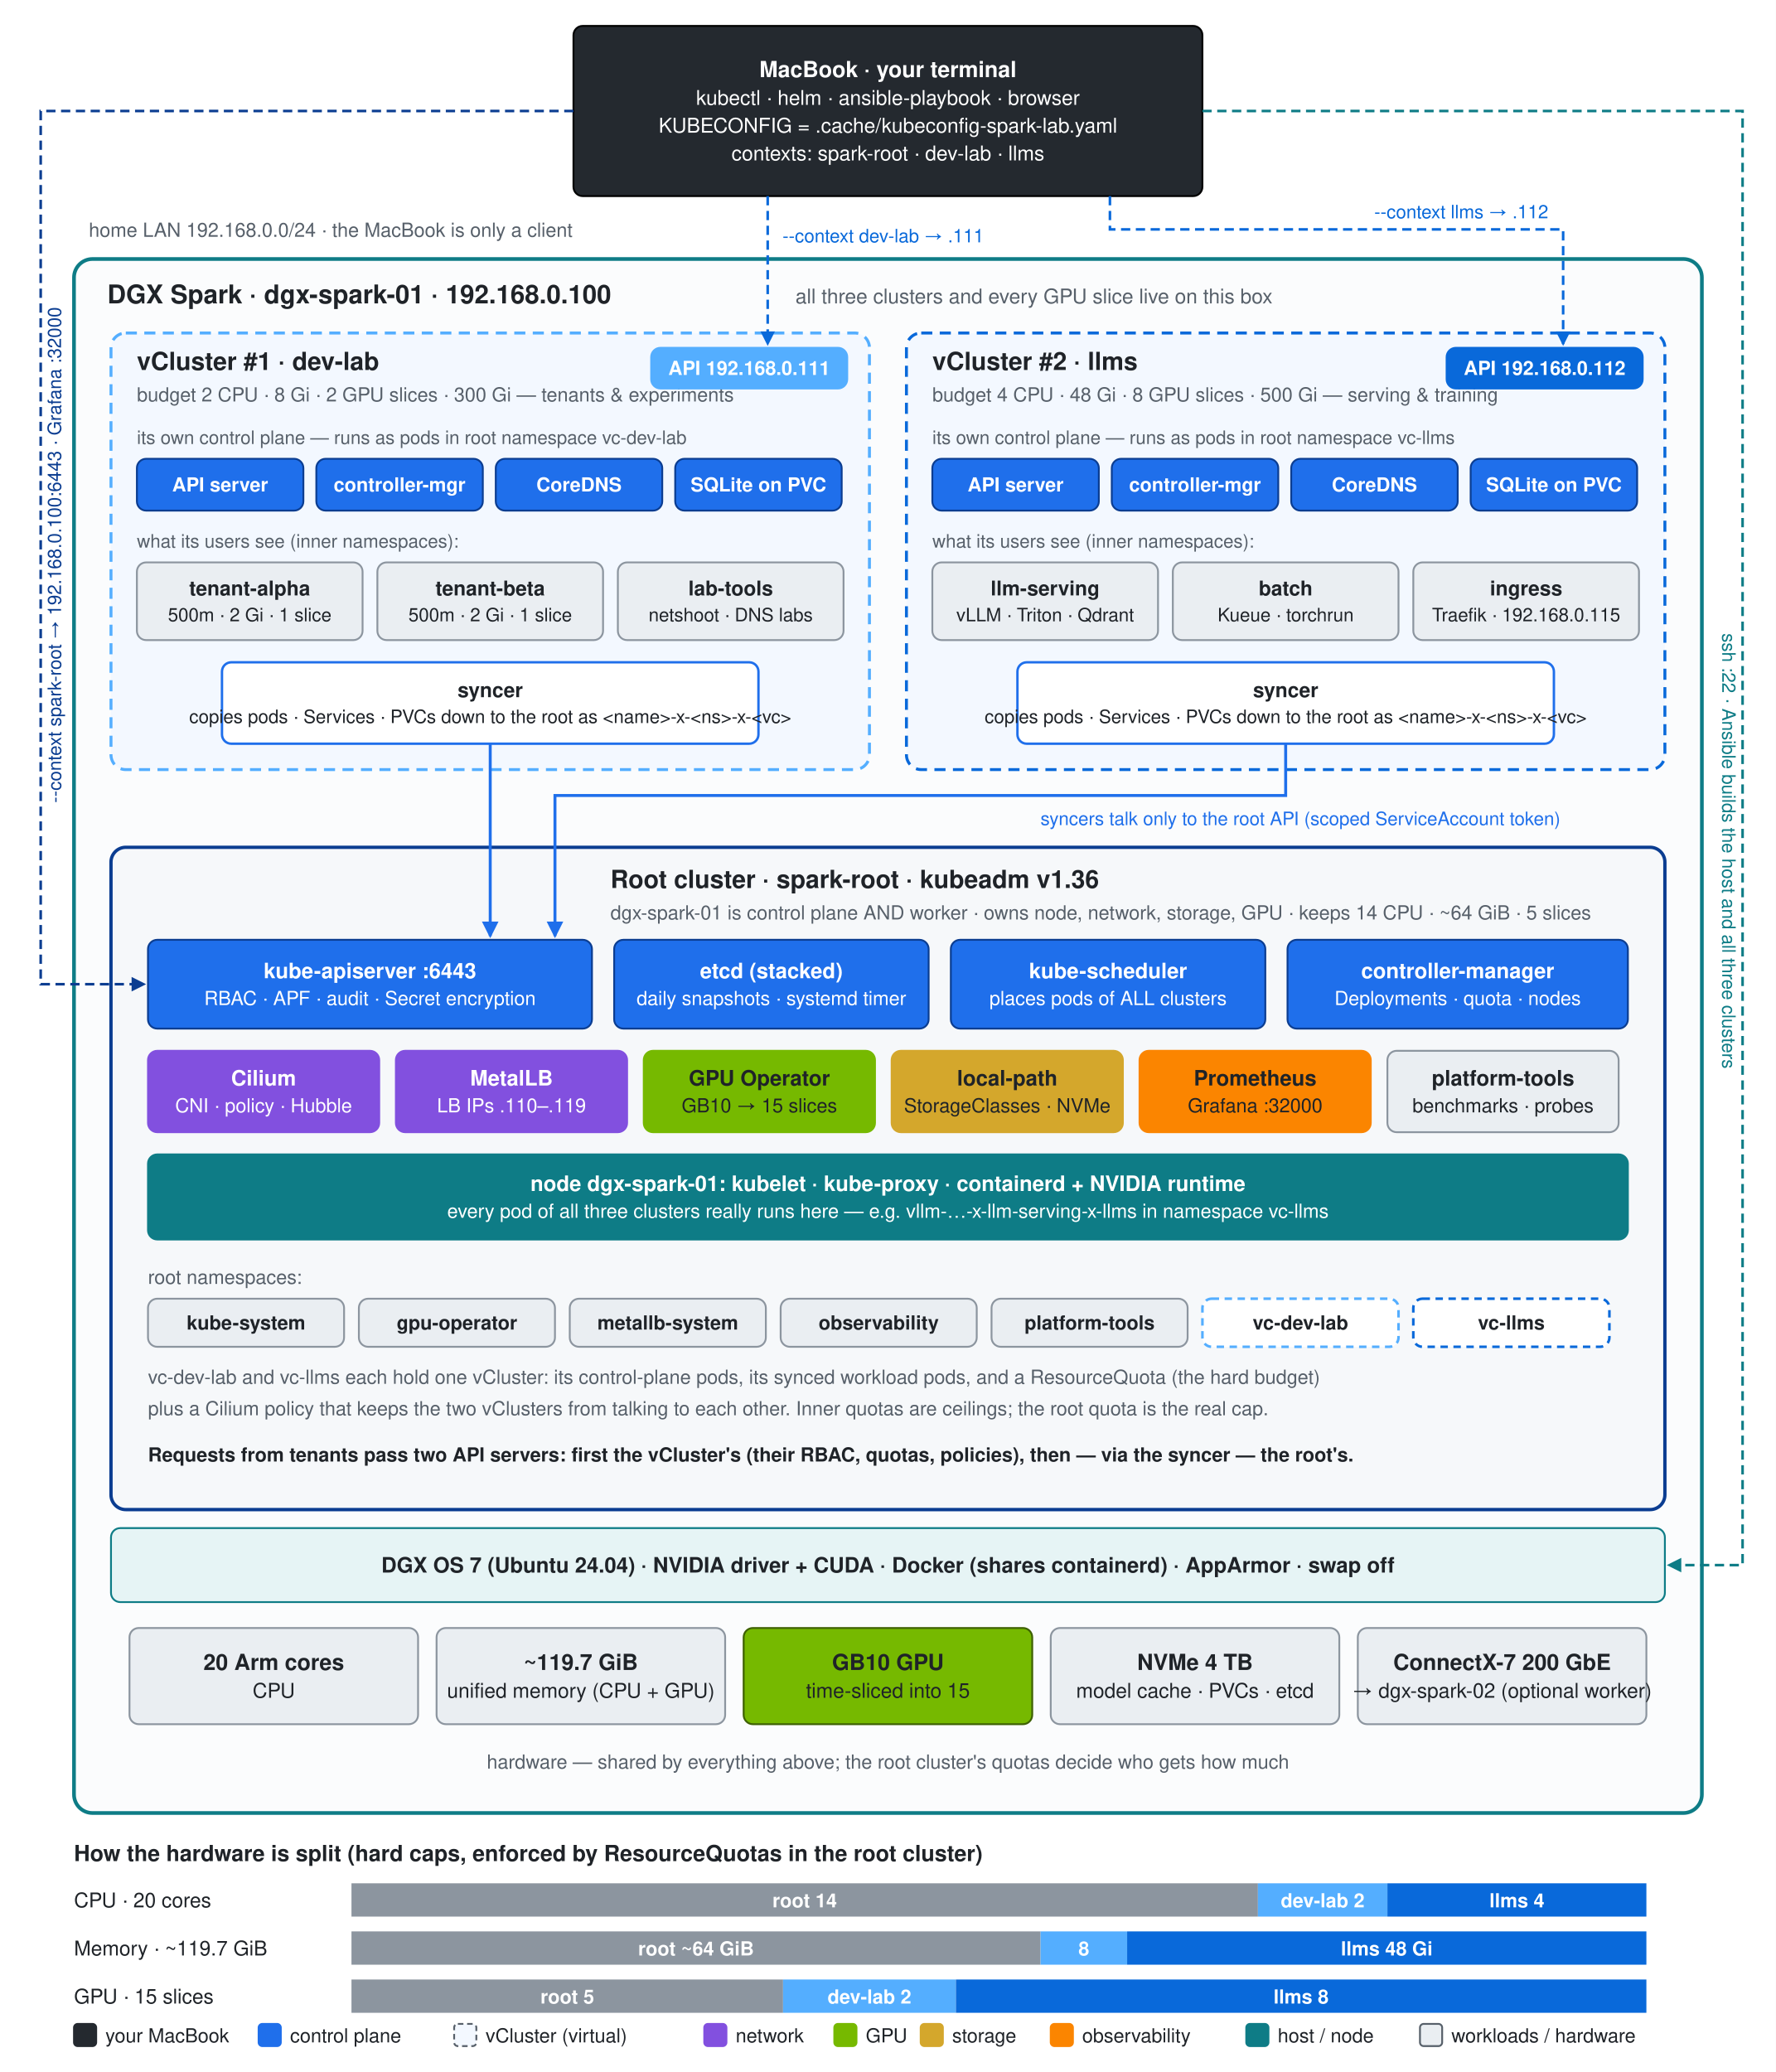
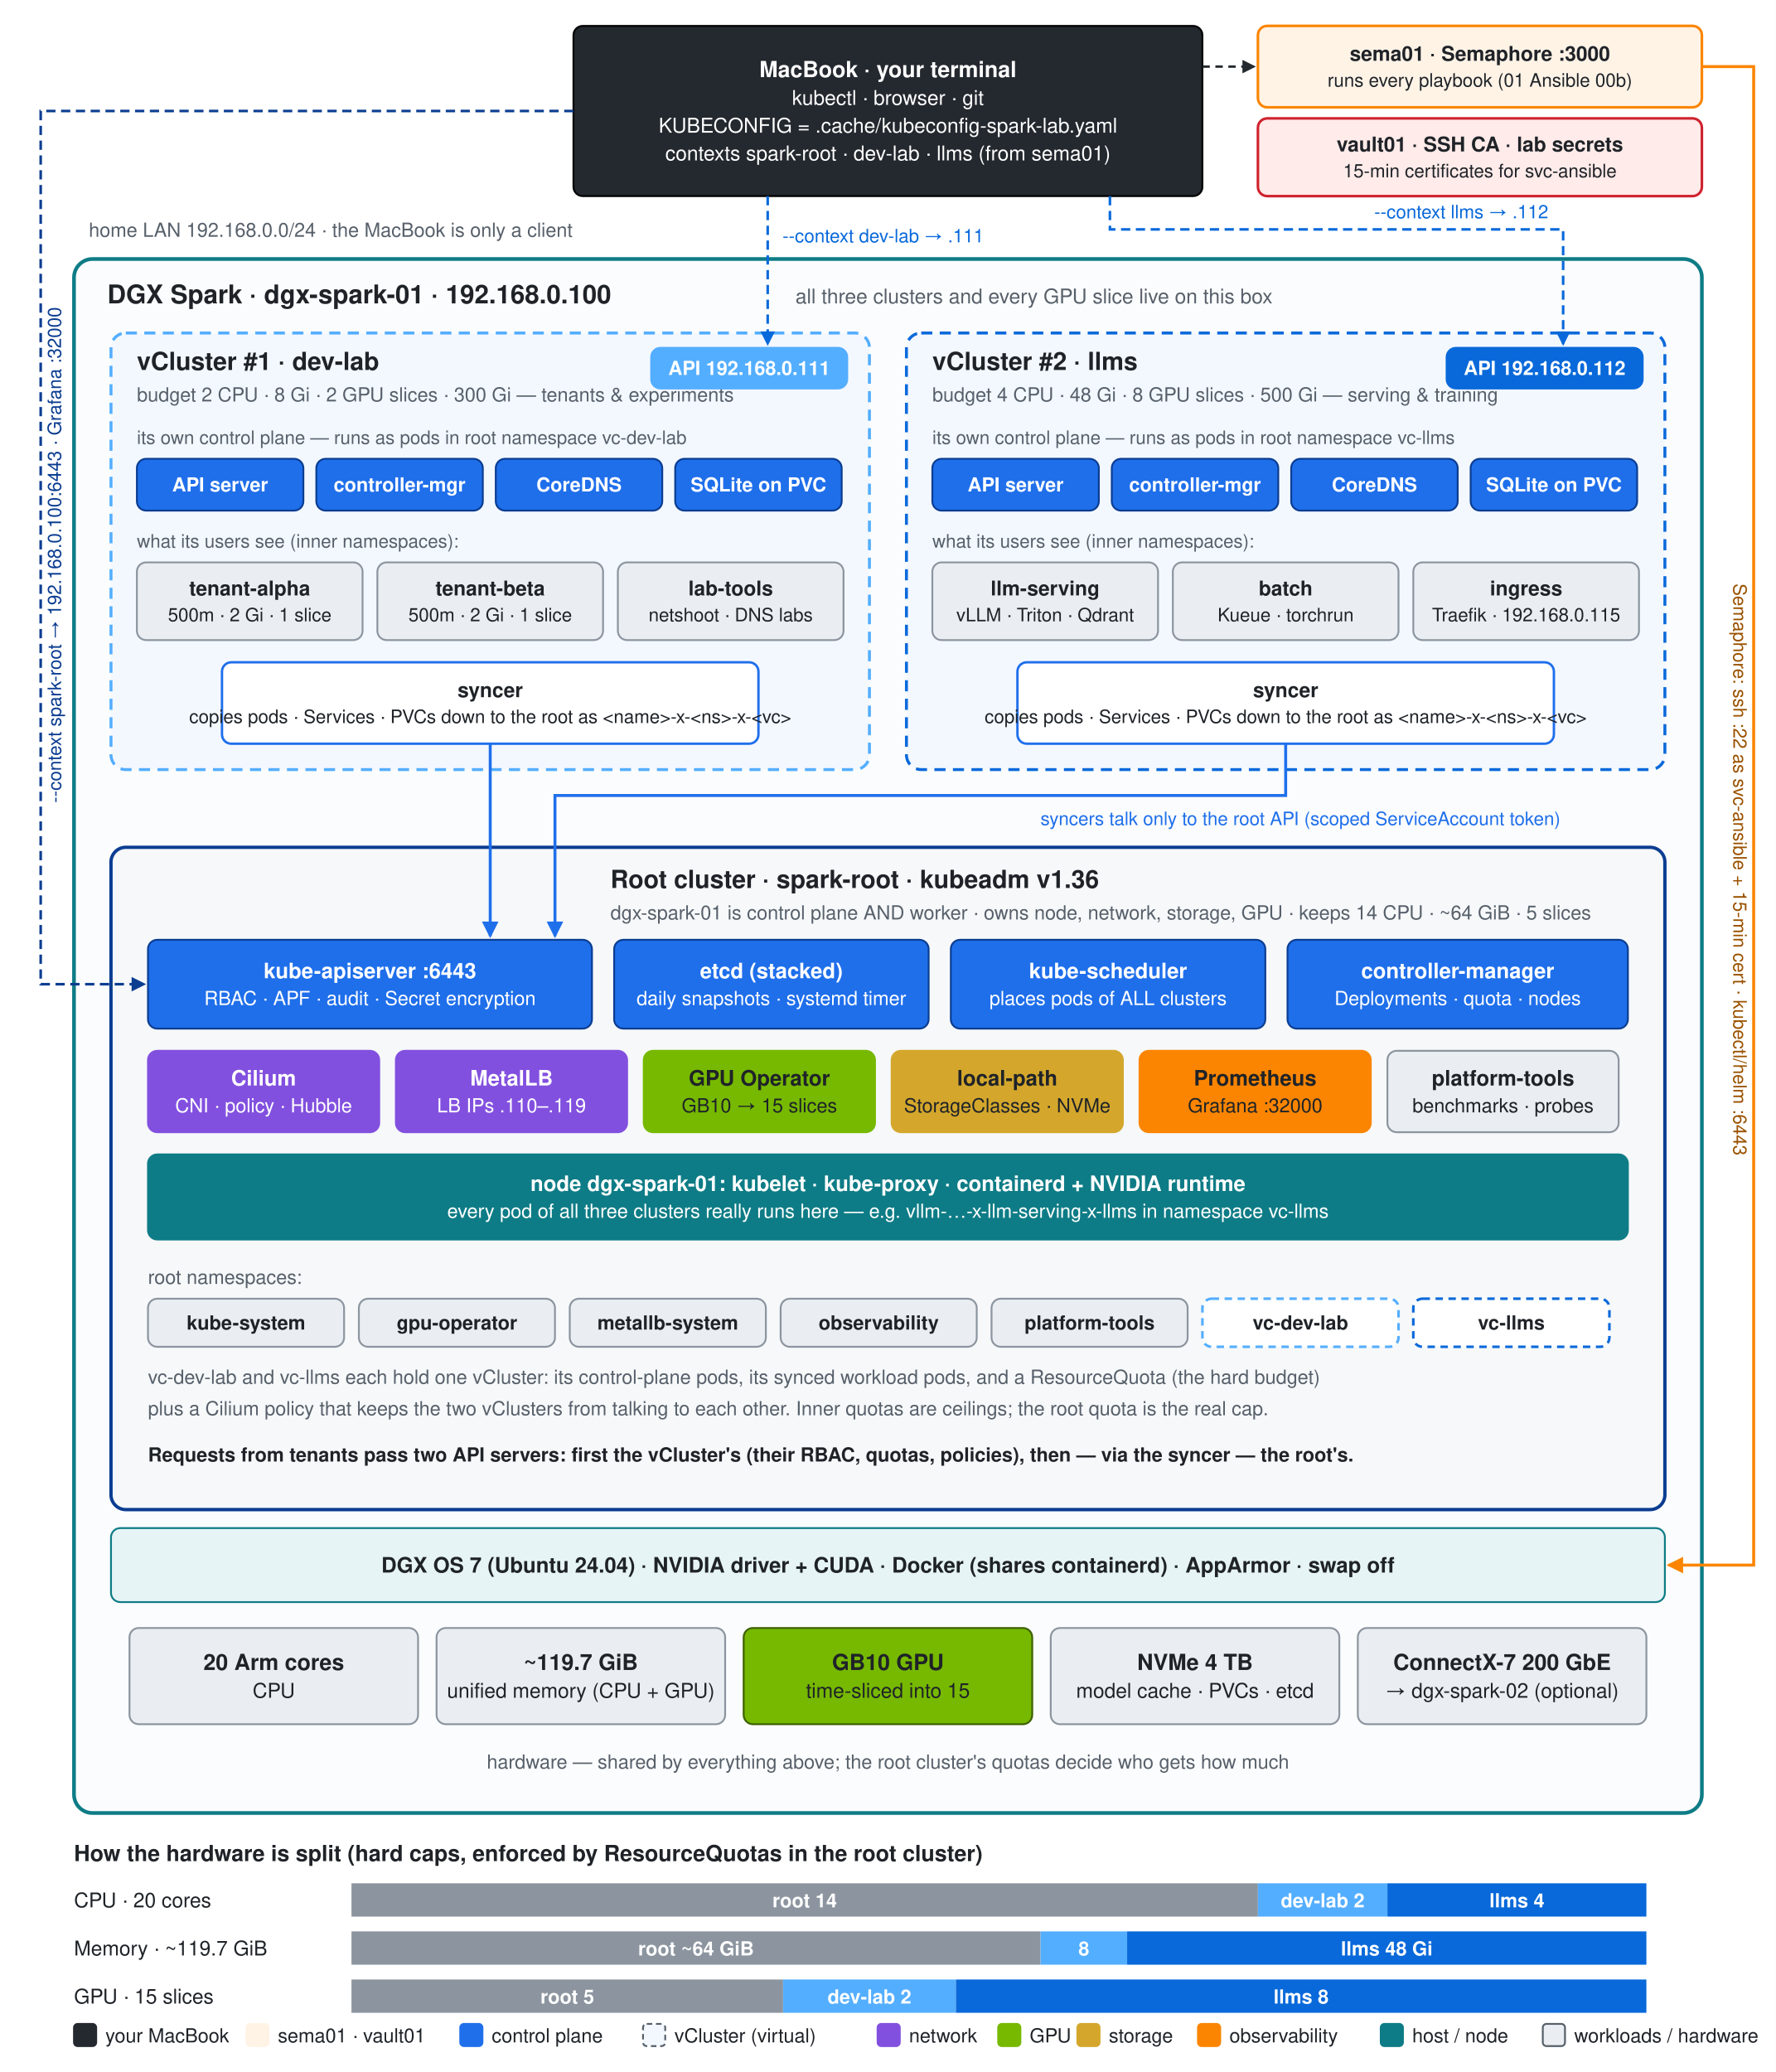
<svg xmlns="http://www.w3.org/2000/svg" width="960" height="1120" viewBox="0 0 960 1120" font-family="-apple-system,Segoe UI,Helvetica,Arial,sans-serif" role="img" aria-labelledby="t d">
  <defs>
    <marker id="m0969da" viewBox="0 0 10 10" refX="8" refY="5" markerWidth="7" markerHeight="7" orient="auto">
      <path d="M1 1L9 5L1 9z" fill="#0969da" />
    </marker>
    <marker id="m0b3d91" viewBox="0 0 10 10" refX="8" refY="5" markerWidth="7" markerHeight="7" orient="auto">
      <path d="M1 1L9 5L1 9z" fill="#0b3d91" />
    </marker>
-     <marker id="m0e7c86" viewBox="0 0 10 10" refX="8" refY="5" markerWidth="7" markerHeight="7" orient="auto">
-       <path d="M1 1L9 5L1 9z" fill="#0e7c86" />
-     </marker>
    <marker id="m1f6feb" viewBox="0 0 10 10" refX="8" refY="5" markerWidth="7" markerHeight="7" orient="auto">
      <path d="M1 1L9 5L1 9z" fill="#1f6feb" />
+     </marker>
+     <marker id="m24292f" viewBox="0 0 10 10" refX="8" refY="5" markerWidth="7" markerHeight="7" orient="auto">
+       <path d="M1 1L9 5L1 9z" fill="#24292f" />
+     </marker>
+     <marker id="mfb8500" viewBox="0 0 10 10" refX="8" refY="5" markerWidth="7" markerHeight="7" orient="auto">
+       <path d="M1 1L9 5L1 9z" fill="#fb8500" />
    </marker>
  </defs>
  <rect x="0" y="0" width="960" height="1120" fill="#ffffff" />
  <rect x="310" y="14" width="340" height="92" rx="5" fill="#24292f" stroke="#000" stroke-width="1" />
  <text x="480.0" y="41.7" font-size="12" fill="#ffffff" text-anchor="middle" font-weight="600">MacBook · your terminal</text>
-   <text x="480.0" y="56.7" font-size="11" fill="#ffffff" text-anchor="middle">kubectl · helm · ansible-playbook · browser</text>
+   <text x="480.0" y="56.7" font-size="11" fill="#ffffff" text-anchor="middle">kubectl · browser · git</text>
  <text x="480.0" y="71.7" font-size="11" fill="#ffffff" text-anchor="middle">KUBECONFIG = .cache/kubeconfig-spark-lab.yaml</text>
-   <text x="480.0" y="86.7" font-size="11" fill="#ffffff" text-anchor="middle">contexts: spark-root · dev-lab · llms</text>
+   <text x="480.0" y="86.7" font-size="11" fill="#ffffff" text-anchor="middle">contexts spark-root · dev-lab · llms (from sema01)</text>
  <text x="48" y="128" font-size="10.5" fill="#57606a" text-anchor="start">home LAN 192.168.0.0/24 · the MacBook is only a client</text>
+   <rect x="680" y="14" width="240" height="44" rx="5" fill="#fff3e6" stroke="#fb8500" stroke-width="1.4" />
+   <text x="800.0" y="32.85" font-size="11" fill="#1f2328" text-anchor="middle" font-weight="600">sema01 · Semaphore :3000</text>
+   <text x="800.0" y="46.85" font-size="10" fill="#1f2328" text-anchor="middle">runs every playbook (01 Ansible 00b)</text>
+   <rect x="680" y="64" width="240" height="42" rx="5" fill="#ffebe9" stroke="#cf222e" stroke-width="1.4" />
+   <text x="800.0" y="81.85" font-size="11" fill="#1f2328" text-anchor="middle" font-weight="600">vault01 · SSH CA · lab secrets</text>
+   <text x="800.0" y="95.85" font-size="10" fill="#1f2328" text-anchor="middle">15-min certificates for svc-ansible</text>
+   <path d="M650 36 L678 36" fill="none" stroke="#24292f" stroke-width="1.3" stroke-dasharray="4 3" marker-end="url(#m24292f)" />
  <rect x="40" y="140" width="880" height="840" rx="10" fill="#fbfcfd" stroke="#0e7c86" stroke-width="2" />
  <text x="58" y="164" font-size="14" fill="#1f2328" text-anchor="start" font-weight="600">DGX Spark · dgx-spark-01 · 192.168.0.100</text>
  <text x="430" y="164" font-size="11" fill="#57606a" text-anchor="start">all three clusters and every GPU slice live on this box</text>
  <rect x="60" y="180" width="410" height="236" rx="8" fill="#f3f8ff" stroke="#54aeff" stroke-width="1.6" stroke-dasharray="6 4" />
  <text x="74" y="200" font-size="13.5" fill="#1f2328" text-anchor="start" font-weight="600">vCluster #1 · dev-lab</text>
  <text x="74" y="217" font-size="10.5" fill="#57606a" text-anchor="start">budget 2 CPU · 8 Gi · 2 GPU slices · 300 Gi — tenants &amp; experiments</text>
  <rect x="352" y="188" width="106" height="22" rx="5" fill="#54aeff" stroke="#54aeff" stroke-width="1" />
  <text x="405.0" y="202.675" font-size="10.5" fill="#ffffff" text-anchor="middle" font-weight="600">API 192.168.0.111</text>
  <text x="74" y="240" font-size="10" fill="#57606a" text-anchor="start">its own control plane — runs as pods in root namespace vc-dev-lab</text>
  <rect x="74" y="248" width="90" height="28" rx="5" fill="#1f6feb" stroke="#0b3d91" stroke-width="1" />
  <text x="119.0" y="265.675" font-size="10.5" fill="#ffffff" text-anchor="middle" font-weight="600">API server</text>
  <rect x="171" y="248" width="90" height="28" rx="5" fill="#1f6feb" stroke="#0b3d91" stroke-width="1" />
  <text x="216.0" y="265.675" font-size="10.5" fill="#ffffff" text-anchor="middle" font-weight="600">controller-mgr</text>
  <rect x="268" y="248" width="90" height="28" rx="5" fill="#1f6feb" stroke="#0b3d91" stroke-width="1" />
  <text x="313.0" y="265.675" font-size="10.5" fill="#ffffff" text-anchor="middle" font-weight="600">CoreDNS</text>
  <rect x="365" y="248" width="90" height="28" rx="5" fill="#1f6feb" stroke="#0b3d91" stroke-width="1" />
  <text x="410.0" y="265.675" font-size="10.5" fill="#ffffff" text-anchor="middle" font-weight="600">SQLite on PVC</text>
  <text x="74" y="296" font-size="10" fill="#57606a" text-anchor="start">what its users see (inner namespaces):</text>
  <rect x="74.0" y="304" width="122.0" height="42" rx="5" fill="#eaeef2" stroke="#8c959f" stroke-width="1" />
  <text x="135.0" y="321.85" font-size="11" fill="#1f2328" text-anchor="middle" font-weight="600">tenant-alpha</text>
  <text x="135.0" y="335.85" font-size="10" fill="#1f2328" text-anchor="middle">500m · 2 Gi · 1 slice</text>
  <rect x="204.0" y="304" width="122.0" height="42" rx="5" fill="#eaeef2" stroke="#8c959f" stroke-width="1" />
  <text x="265.0" y="321.85" font-size="11" fill="#1f2328" text-anchor="middle" font-weight="600">tenant-beta</text>
  <text x="265.0" y="335.85" font-size="10" fill="#1f2328" text-anchor="middle">500m · 2 Gi · 1 slice</text>
  <rect x="334.0" y="304" width="122.0" height="42" rx="5" fill="#eaeef2" stroke="#8c959f" stroke-width="1" />
  <text x="395.0" y="321.85" font-size="11" fill="#1f2328" text-anchor="middle" font-weight="600">lab-tools</text>
  <text x="395.0" y="335.85" font-size="10" fill="#1f2328" text-anchor="middle">netshoot · DNS labs</text>
  <rect x="120" y="358" width="290" height="44" rx="5" fill="#ffffff" stroke="#1f6feb" stroke-width="1.3" />
  <text x="265.0" y="376.85" font-size="11" fill="#1f2328" text-anchor="middle" font-weight="600">syncer</text>
  <text x="265.0" y="390.85" font-size="10" fill="#1f2328" text-anchor="middle">copies pods · Services · PVCs down to the root as &lt;name&gt;-x-&lt;ns&gt;-x-&lt;vc&gt;</text>
  <rect x="490" y="180" width="410" height="236" rx="8" fill="#f3f8ff" stroke="#0969da" stroke-width="1.6" stroke-dasharray="6 4" />
  <text x="504" y="200" font-size="13.5" fill="#1f2328" text-anchor="start" font-weight="600">vCluster #2 · llms</text>
  <text x="504" y="217" font-size="10.5" fill="#57606a" text-anchor="start">budget 4 CPU · 48 Gi · 8 GPU slices · 500 Gi — serving &amp; training</text>
  <rect x="782" y="188" width="106" height="22" rx="5" fill="#0969da" stroke="#0969da" stroke-width="1" />
  <text x="835.0" y="202.675" font-size="10.5" fill="#ffffff" text-anchor="middle" font-weight="600">API 192.168.0.112</text>
  <text x="504" y="240" font-size="10" fill="#57606a" text-anchor="start">its own control plane — runs as pods in root namespace vc-llms</text>
  <rect x="504" y="248" width="90" height="28" rx="5" fill="#1f6feb" stroke="#0b3d91" stroke-width="1" />
  <text x="549.0" y="265.675" font-size="10.5" fill="#ffffff" text-anchor="middle" font-weight="600">API server</text>
  <rect x="601" y="248" width="90" height="28" rx="5" fill="#1f6feb" stroke="#0b3d91" stroke-width="1" />
  <text x="646.0" y="265.675" font-size="10.5" fill="#ffffff" text-anchor="middle" font-weight="600">controller-mgr</text>
  <rect x="698" y="248" width="90" height="28" rx="5" fill="#1f6feb" stroke="#0b3d91" stroke-width="1" />
  <text x="743.0" y="265.675" font-size="10.5" fill="#ffffff" text-anchor="middle" font-weight="600">CoreDNS</text>
  <rect x="795" y="248" width="90" height="28" rx="5" fill="#1f6feb" stroke="#0b3d91" stroke-width="1" />
  <text x="840.0" y="265.675" font-size="10.5" fill="#ffffff" text-anchor="middle" font-weight="600">SQLite on PVC</text>
  <text x="504" y="296" font-size="10" fill="#57606a" text-anchor="start">what its users see (inner namespaces):</text>
  <rect x="504.0" y="304" width="122.0" height="42" rx="5" fill="#eaeef2" stroke="#8c959f" stroke-width="1" />
  <text x="565.0" y="321.85" font-size="11" fill="#1f2328" text-anchor="middle" font-weight="600">llm-serving</text>
  <text x="565.0" y="335.85" font-size="10" fill="#1f2328" text-anchor="middle">vLLM · Triton · Qdrant</text>
  <rect x="634.0" y="304" width="122.0" height="42" rx="5" fill="#eaeef2" stroke="#8c959f" stroke-width="1" />
  <text x="695.0" y="321.85" font-size="11" fill="#1f2328" text-anchor="middle" font-weight="600">batch</text>
  <text x="695.0" y="335.85" font-size="10" fill="#1f2328" text-anchor="middle">Kueue · torchrun</text>
  <rect x="764.0" y="304" width="122.0" height="42" rx="5" fill="#eaeef2" stroke="#8c959f" stroke-width="1" />
  <text x="825.0" y="321.85" font-size="11" fill="#1f2328" text-anchor="middle" font-weight="600">ingress</text>
  <text x="825.0" y="335.85" font-size="10" fill="#1f2328" text-anchor="middle">Traefik · 192.168.0.115</text>
  <rect x="550" y="358" width="290" height="44" rx="5" fill="#ffffff" stroke="#1f6feb" stroke-width="1.3" />
  <text x="695.0" y="376.85" font-size="11" fill="#1f2328" text-anchor="middle" font-weight="600">syncer</text>
  <text x="695.0" y="390.85" font-size="10" fill="#1f2328" text-anchor="middle">copies pods · Services · PVCs down to the root as &lt;name&gt;-x-&lt;ns&gt;-x-&lt;vc&gt;</text>
  <g transform="translate(0,20)">
    <rect x="60" y="438" width="840" height="358" rx="8" fill="#f6f8fa" stroke="#0b3d91" stroke-width="1.8" />
    <text x="330" y="460" font-size="13.5" fill="#1f2328" text-anchor="start" font-weight="600">Root cluster · spark-root · kubeadm v1.36</text>
    <text x="330" y="477" font-size="10.5" fill="#57606a" text-anchor="start">dgx-spark-01 is control plane AND worker · owns node, network, storage, GPU · keeps 14 CPU · ~64 GiB · 5 slices</text>
    <rect x="80" y="488" width="240" height="48" rx="5" fill="#1f6feb" stroke="#0b3d91" stroke-width="1" />
    <text x="200.0" y="508.775" font-size="11.5" fill="#ffffff" text-anchor="middle" font-weight="600">kube-apiserver :6443</text>
    <text x="200.0" y="523.275" font-size="10.5" fill="#ffffff" text-anchor="middle">RBAC · APF · audit · Secret encryption</text>
    <rect x="332" y="488" width="170" height="48" rx="5" fill="#1f6feb" stroke="#0b3d91" stroke-width="1" />
    <text x="417.0" y="508.775" font-size="11.5" fill="#ffffff" text-anchor="middle" font-weight="600">etcd (stacked)</text>
    <text x="417.0" y="523.275" font-size="10.5" fill="#ffffff" text-anchor="middle">daily snapshots · systemd timer</text>
    <rect x="514" y="488" width="170" height="48" rx="5" fill="#1f6feb" stroke="#0b3d91" stroke-width="1" />
    <text x="599.0" y="508.775" font-size="11.5" fill="#ffffff" text-anchor="middle" font-weight="600">kube-scheduler</text>
    <text x="599.0" y="523.275" font-size="10.5" fill="#ffffff" text-anchor="middle">places pods of ALL clusters</text>
    <rect x="696" y="488" width="184" height="48" rx="5" fill="#1f6feb" stroke="#0b3d91" stroke-width="1" />
    <text x="788.0" y="508.775" font-size="11.5" fill="#ffffff" text-anchor="middle" font-weight="600">controller-manager</text>
    <text x="788.0" y="523.275" font-size="10.5" fill="#ffffff" text-anchor="middle">Deployments · quota · nodes</text>
    <rect x="80" y="548" width="125" height="44" rx="5" fill="#8250df" stroke="#8250df" stroke-width="1" />
    <text x="142.5" y="566.775" font-size="11.5" fill="#ffffff" text-anchor="middle" font-weight="600">Cilium</text>
    <text x="142.5" y="581.275" font-size="10.5" fill="#ffffff" text-anchor="middle">CNI · policy · Hubble</text>
    <rect x="214" y="548" width="125" height="44" rx="5" fill="#8250df" stroke="#8250df" stroke-width="1" />
    <text x="276.5" y="566.775" font-size="11.5" fill="#ffffff" text-anchor="middle" font-weight="600">MetalLB</text>
    <text x="276.5" y="581.275" font-size="10.5" fill="#ffffff" text-anchor="middle">LB IPs .110–.119</text>
    <rect x="348" y="548" width="125" height="44" rx="5" fill="#76b900" stroke="#76b900" stroke-width="1" />
    <text x="410.5" y="566.775" font-size="11.5" fill="#1f2328" text-anchor="middle" font-weight="600">GPU Operator</text>
    <text x="410.5" y="581.275" font-size="10.5" fill="#1f2328" text-anchor="middle">GB10 → 15 slices</text>
    <rect x="482" y="548" width="125" height="44" rx="5" fill="#d4a72c" stroke="#d4a72c" stroke-width="1" />
    <text x="544.5" y="566.775" font-size="11.5" fill="#1f2328" text-anchor="middle" font-weight="600">local-path</text>
    <text x="544.5" y="581.275" font-size="10.5" fill="#1f2328" text-anchor="middle">StorageClasses · NVMe</text>
    <rect x="616" y="548" width="125" height="44" rx="5" fill="#fb8500" stroke="#fb8500" stroke-width="1" />
    <text x="678.5" y="566.775" font-size="11.5" fill="#1f2328" text-anchor="middle" font-weight="600">Prometheus</text>
    <text x="678.5" y="581.275" font-size="10.5" fill="#1f2328" text-anchor="middle">Grafana :32000</text>
    <rect x="750" y="548" width="125" height="44" rx="5" fill="#eaeef2" stroke="#8c959f" stroke-width="1" />
    <text x="812.5" y="566.775" font-size="11.5" fill="#1f2328" text-anchor="middle" font-weight="600">platform-tools</text>
    <text x="812.5" y="581.275" font-size="10.5" fill="#1f2328" text-anchor="middle">benchmarks · probes</text>
    <rect x="80" y="604" width="800" height="46" rx="5" fill="#0e7c86" stroke="#0e7c86" stroke-width="1" />
    <text x="480.0" y="623.775" font-size="11.5" fill="#ffffff" text-anchor="middle" font-weight="600">node dgx-spark-01: kubelet · kube-proxy · containerd + NVIDIA runtime</text>
    <text x="480.0" y="638.275" font-size="10.5" fill="#ffffff" text-anchor="middle">every pod of all three clusters really runs here — e.g. vllm-…-x-llm-serving-x-llms in namespace vc-llms</text>
    <text x="80" y="674" font-size="10.5" fill="#57606a" text-anchor="start">root namespaces:</text>
    <rect x="80" y="682" width="106" height="26" rx="5" fill="#eaeef2" stroke="#8c959f" stroke-width="1" />
    <text x="133.0" y="698.675" font-size="10.5" fill="#1f2328" text-anchor="middle" font-weight="600">kube-system</text>
    <rect x="194" y="682" width="106" height="26" rx="5" fill="#eaeef2" stroke="#8c959f" stroke-width="1" />
    <text x="247.0" y="698.675" font-size="10.5" fill="#1f2328" text-anchor="middle" font-weight="600">gpu-operator</text>
    <rect x="308" y="682" width="106" height="26" rx="5" fill="#eaeef2" stroke="#8c959f" stroke-width="1" />
    <text x="361.0" y="698.675" font-size="10.5" fill="#1f2328" text-anchor="middle" font-weight="600">metallb-system</text>
    <rect x="422" y="682" width="106" height="26" rx="5" fill="#eaeef2" stroke="#8c959f" stroke-width="1" />
    <text x="475.0" y="698.675" font-size="10.5" fill="#1f2328" text-anchor="middle" font-weight="600">observability</text>
    <rect x="536" y="682" width="106" height="26" rx="5" fill="#eaeef2" stroke="#8c959f" stroke-width="1" />
    <text x="589.0" y="698.675" font-size="10.5" fill="#1f2328" text-anchor="middle" font-weight="600">platform-tools</text>
    <rect x="650" y="682" width="106" height="26" rx="5" fill="#ffffff" stroke="#54aeff" stroke-width="1.4" stroke-dasharray="4 3" />
    <text x="703.0" y="698.675" font-size="10.5" fill="#1f2328" text-anchor="middle" font-weight="600">vc-dev-lab</text>
    <rect x="764" y="682" width="106" height="26" rx="5" fill="#ffffff" stroke="#0969da" stroke-width="1.4" stroke-dasharray="4 3" />
    <text x="817.0" y="698.675" font-size="10.5" fill="#1f2328" text-anchor="middle" font-weight="600">vc-llms</text>
    <text x="80" y="728" font-size="10.5" fill="#57606a" text-anchor="start">vc-dev-lab and vc-llms each hold one vCluster: its control-plane pods, its synced workload pods, and a ResourceQuota (the hard budget)</text>
    <text x="80" y="745" font-size="10.5" fill="#57606a" text-anchor="start">plus a Cilium policy that keeps the two vClusters from talking to each other. Inner quotas are ceilings; the root quota is the real cap.</text>
    <text x="80" y="770" font-size="10.5" fill="#1f2328" text-anchor="start" font-weight="600">Requests from tenants pass two API servers: first the vCluster's (their RBAC, quotas, policies), then — via the syncer — the root's.</text>
  </g>
  <path d="M265.0 402 L265.0 506" fill="none" stroke="#1f6feb" stroke-width="1.6" marker-end="url(#m1f6feb)" />
  <path d="M695.0 402 L695.0 430 L300 430 L300 506" fill="none" stroke="#1f6feb" stroke-width="1.6" marker-end="url(#m1f6feb)" />
  <text x="703.0" y="446" font-size="10" fill="#1f6feb" text-anchor="middle">syncers talk only to the root API (scoped ServiceAccount token)</text>
  <g transform="translate(0,20)">
    <rect x="60" y="806" width="840" height="40" rx="5" fill="#e6f4f5" stroke="#0e7c86" stroke-width="1" />
    <text x="480.0" y="830.025" font-size="11.5" fill="#1f2328" text-anchor="middle" font-weight="600">DGX OS 7 (Ubuntu 24.04) · NVIDIA driver + CUDA · Docker (shares containerd) · AppArmor · swap off</text>
    <rect x="70" y="860" width="156" height="52" rx="5" fill="#eaeef2" stroke="#8c959f" stroke-width="1" />
    <text x="148.0" y="882.7" font-size="12" fill="#1f2328" text-anchor="middle" font-weight="600">20 Arm cores</text>
    <text x="148.0" y="897.7" font-size="11" fill="#1f2328" text-anchor="middle">CPU</text>
    <rect x="236" y="860" width="156" height="52" rx="5" fill="#eaeef2" stroke="#8c959f" stroke-width="1" />
    <text x="314.0" y="882.7" font-size="12" fill="#1f2328" text-anchor="middle" font-weight="600">~119.7 GiB</text>
    <text x="314.0" y="897.7" font-size="11" fill="#1f2328" text-anchor="middle">unified memory (CPU + GPU)</text>
    <rect x="402" y="860" width="156" height="52" rx="5" fill="#76b900" stroke="#3d6000" stroke-width="1" />
    <text x="480.0" y="882.7" font-size="12" fill="#1f2328" text-anchor="middle" font-weight="600">GB10 GPU</text>
    <text x="480.0" y="897.7" font-size="11" fill="#1f2328" text-anchor="middle">time-sliced into 15</text>
    <rect x="568" y="860" width="156" height="52" rx="5" fill="#eaeef2" stroke="#8c959f" stroke-width="1" />
    <text x="646.0" y="882.7" font-size="12" fill="#1f2328" text-anchor="middle" font-weight="600">NVMe 4 TB</text>
    <text x="646.0" y="897.7" font-size="11" fill="#1f2328" text-anchor="middle">model cache · PVCs · etcd</text>
    <rect x="734" y="860" width="156" height="52" rx="5" fill="#eaeef2" stroke="#8c959f" stroke-width="1" />
    <text x="812.0" y="882.7" font-size="12" fill="#1f2328" text-anchor="middle" font-weight="600">ConnectX-7 200 GbE</text>
-     <text x="812.0" y="897.7" font-size="11" fill="#1f2328" text-anchor="middle">→ dgx-spark-02 (optional worker)</text>
+     <text x="812.0" y="897.7" font-size="11" fill="#1f2328" text-anchor="middle">→ dgx-spark-02 (optional)</text>
    <text x="480" y="936" font-size="10.5" fill="#57606a" text-anchor="middle">hardware — shared by everything above; the root cluster's quotas decide who gets how much</text>
  </g>
  <path d="M415.0 106 L415.0 186" fill="none" stroke="#0969da" stroke-width="1.4" stroke-dasharray="5 3" marker-end="url(#m0969da)" />
  <path d="M600 106 L600 124 L845.0 124 L845.0 186" fill="none" stroke="#0969da" stroke-width="1.4" stroke-dasharray="5 3" marker-end="url(#m0969da)" />
  <text x="423.0" y="131" font-size="10" fill="#0969da" text-anchor="start">--context dev-lab → .111</text>
  <text x="837.0" y="118" font-size="10" fill="#0969da" text-anchor="end">--context llms → .112</text>
  <path d="M310 60 L22 60 L22 532 L78 532" fill="none" stroke="#0b3d91" stroke-width="1.4" stroke-dasharray="5 3" marker-end="url(#m0b3d91)" />
  <text transform="rotate(-90 33 300)" x="33" y="300" font-size="10" fill="#0b3d91" text-anchor="middle">--context spark-root → 192.168.0.100:6443 · Grafana :32000</text>
-   <path d="M650 60 L942 60 L942 846 L902 846" fill="none" stroke="#0e7c86" stroke-width="1.4" stroke-dasharray="5 3" marker-end="url(#m0e7c86)" />
-   <text transform="rotate(90 931 460)" x="931" y="460" font-size="10" fill="#0e7c86" text-anchor="middle">ssh :22 · Ansible builds the host and all three clusters</text>
+   <path d="M920 36 L948 36 L948 846 L902 846" fill="none" stroke="#fb8500" stroke-width="1.6" marker-end="url(#mfb8500)" />
+   <text transform="rotate(90 937 470)" x="937" y="470" font-size="10" fill="#9a5200" text-anchor="middle">Semaphore: ssh :22 as svc-ansible + 15-min cert · kubectl/helm :6443</text>
  <text x="894.0" y="416" font-size="10" fill="#1f2328" text-anchor="start" />
  <text x="40" y="1006" font-size="12" fill="#1f2328" text-anchor="start" font-weight="600">How the hardware is split (hard caps, enforced by ResourceQuotas in the root cluster)</text>
  <text x="40" y="1031" font-size="11" fill="#1f2328" text-anchor="start">CPU · 20 cores</text>
  <rect x="190.0" y="1018" width="490.0" height="18" fill="#8c959f" />
  <text x="435.0" y="1031" font-size="10.5" fill="#ffffff" text-anchor="middle" font-weight="600">root 14</text>
  <rect x="680.0" y="1018" width="70.0" height="18" fill="#54aeff" />
  <text x="715.0" y="1031" font-size="10.5" fill="#ffffff" text-anchor="middle" font-weight="600">dev-lab 2</text>
  <rect x="750.0" y="1018" width="140.0" height="18" fill="#0969da" />
  <text x="820.0" y="1031" font-size="10.5" fill="#ffffff" text-anchor="middle" font-weight="600">llms 4</text>
  <text x="40" y="1057" font-size="11" fill="#1f2328" text-anchor="start">Memory · ~119.7 GiB</text>
  <rect x="190.0" y="1044" width="372.5" height="18" fill="#8c959f" />
  <text x="376.257" y="1057" font-size="10.5" fill="#ffffff" text-anchor="middle" font-weight="600">root ~64 GiB</text>
  <rect x="562.5" y="1044" width="46.8" height="18" fill="#54aeff" />
  <text x="585.906" y="1057" font-size="10.5" fill="#ffffff" text-anchor="middle" font-weight="600">8</text>
  <rect x="609.3" y="1044" width="280.7" height="18" fill="#0969da" />
  <text x="749.649" y="1057" font-size="10.5" fill="#ffffff" text-anchor="middle" font-weight="600">llms 48 Gi</text>
  <text x="40" y="1083" font-size="11" fill="#1f2328" text-anchor="start">GPU · 15 slices</text>
  <rect x="190.0" y="1070" width="233.3" height="18" fill="#8c959f" />
  <text x="306.667" y="1083" font-size="10.5" fill="#ffffff" text-anchor="middle" font-weight="600">root 5</text>
  <rect x="423.3" y="1070" width="93.3" height="18" fill="#54aeff" />
  <text x="470.0" y="1083" font-size="10.5" fill="#ffffff" text-anchor="middle" font-weight="600">dev-lab 2</text>
  <rect x="516.7" y="1070" width="373.3" height="18" fill="#0969da" />
  <text x="703.333" y="1083" font-size="10.5" fill="#ffffff" text-anchor="middle" font-weight="600">llms 8</text>
  <rect x="40" y="1094" width="12" height="12" rx="2" fill="#24292f" stroke="#24292f" stroke-width="1" />
  <text x="57" y="1104" font-size="10.5" fill="#1f2328" text-anchor="start">your MacBook</text>
-   <rect x="139.8" y="1094" width="12" height="12" rx="2" fill="#1f6feb" stroke="#1f6feb" stroke-width="1" />
-   <text x="156.8" y="1104" font-size="10.5" fill="#1f2328" text-anchor="start">control plane</text>
-   <rect x="245.5" y="1094" width="12" height="12" rx="2" fill="#f3f8ff" stroke="#57606a" stroke-width="1" stroke-dasharray="3 2" />
-   <text x="262.5" y="1104" font-size="10.5" fill="#1f2328" text-anchor="start">vCluster (virtual)</text>
-   <rect x="380.7" y="1094" width="12" height="12" rx="2" fill="#8250df" stroke="#8250df" stroke-width="1" />
-   <text x="397.7" y="1104" font-size="10.5" fill="#1f2328" text-anchor="start">network</text>
-   <rect x="451.0" y="1094" width="12" height="12" rx="2" fill="#76b900" stroke="#76b900" stroke-width="1" />
-   <text x="468.0" y="1104" font-size="10.5" fill="#1f2328" text-anchor="start">GPU</text>
-   <rect x="497.7" y="1094" width="12" height="12" rx="2" fill="#d4a72c" stroke="#d4a72c" stroke-width="1" />
-   <text x="514.7" y="1104" font-size="10.5" fill="#1f2328" text-anchor="start">storage</text>
-   <rect x="568.0" y="1094" width="12" height="12" rx="2" fill="#fb8500" stroke="#fb8500" stroke-width="1" />
-   <text x="585.0" y="1104" font-size="10.5" fill="#1f2328" text-anchor="start">observability</text>
-   <rect x="673.7" y="1094" width="12" height="12" rx="2" fill="#0e7c86" stroke="#0e7c86" stroke-width="1" />
-   <text x="690.7" y="1104" font-size="10.5" fill="#1f2328" text-anchor="start">host / node</text>
-   <rect x="767.6" y="1094" width="12" height="12" rx="2" fill="#eaeef2" stroke="#57606a" stroke-width="1" />
-   <text x="784.6" y="1104" font-size="10.5" fill="#1f2328" text-anchor="start">workloads / hardware</text>
+   <rect x="133.2" y="1094" width="12" height="12" rx="2" fill="#fff3e6" stroke="#fff3e6" stroke-width="1" />
+   <text x="150.2" y="1104" font-size="10.5" fill="#1f2328" text-anchor="start">sema01 · vault01</text>
+   <rect x="248.8" y="1094" width="12" height="12" rx="2" fill="#1f6feb" stroke="#1f6feb" stroke-width="1" />
+   <text x="265.8" y="1104" font-size="10.5" fill="#1f2328" text-anchor="start">control plane</text>
+   <rect x="347.6" y="1094" width="12" height="12" rx="2" fill="#f3f8ff" stroke="#57606a" stroke-width="1" stroke-dasharray="3 2" />
+   <text x="364.6" y="1104" font-size="10.5" fill="#1f2328" text-anchor="start">vCluster (virtual)</text>
+   <rect x="474.4" y="1094" width="12" height="12" rx="2" fill="#8250df" stroke="#8250df" stroke-width="1" />
+   <text x="491.4" y="1104" font-size="10.5" fill="#1f2328" text-anchor="start">network</text>
+   <rect x="539.6" y="1094" width="12" height="12" rx="2" fill="#76b900" stroke="#76b900" stroke-width="1" />
+   <text x="556.6" y="1104" font-size="10.5" fill="#1f2328" text-anchor="start">GPU</text>
+   <rect x="582.4" y="1094" width="12" height="12" rx="2" fill="#d4a72c" stroke="#d4a72c" stroke-width="1" />
+   <text x="599.4" y="1104" font-size="10.5" fill="#1f2328" text-anchor="start">storage</text>
+   <rect x="647.6" y="1094" width="12" height="12" rx="2" fill="#fb8500" stroke="#fb8500" stroke-width="1" />
+   <text x="664.6" y="1104" font-size="10.5" fill="#1f2328" text-anchor="start">observability</text>
+   <rect x="746.4" y="1094" width="12" height="12" rx="2" fill="#0e7c86" stroke="#0e7c86" stroke-width="1" />
+   <text x="763.4" y="1104" font-size="10.5" fill="#1f2328" text-anchor="start">host / node</text>
+   <rect x="834" y="1094" width="12" height="12" rx="2" fill="#eaeef2" stroke="#57606a" stroke-width="1" />
+   <text x="851" y="1104" font-size="10.5" fill="#1f2328" text-anchor="start">workloads / hardware</text>
</svg>
